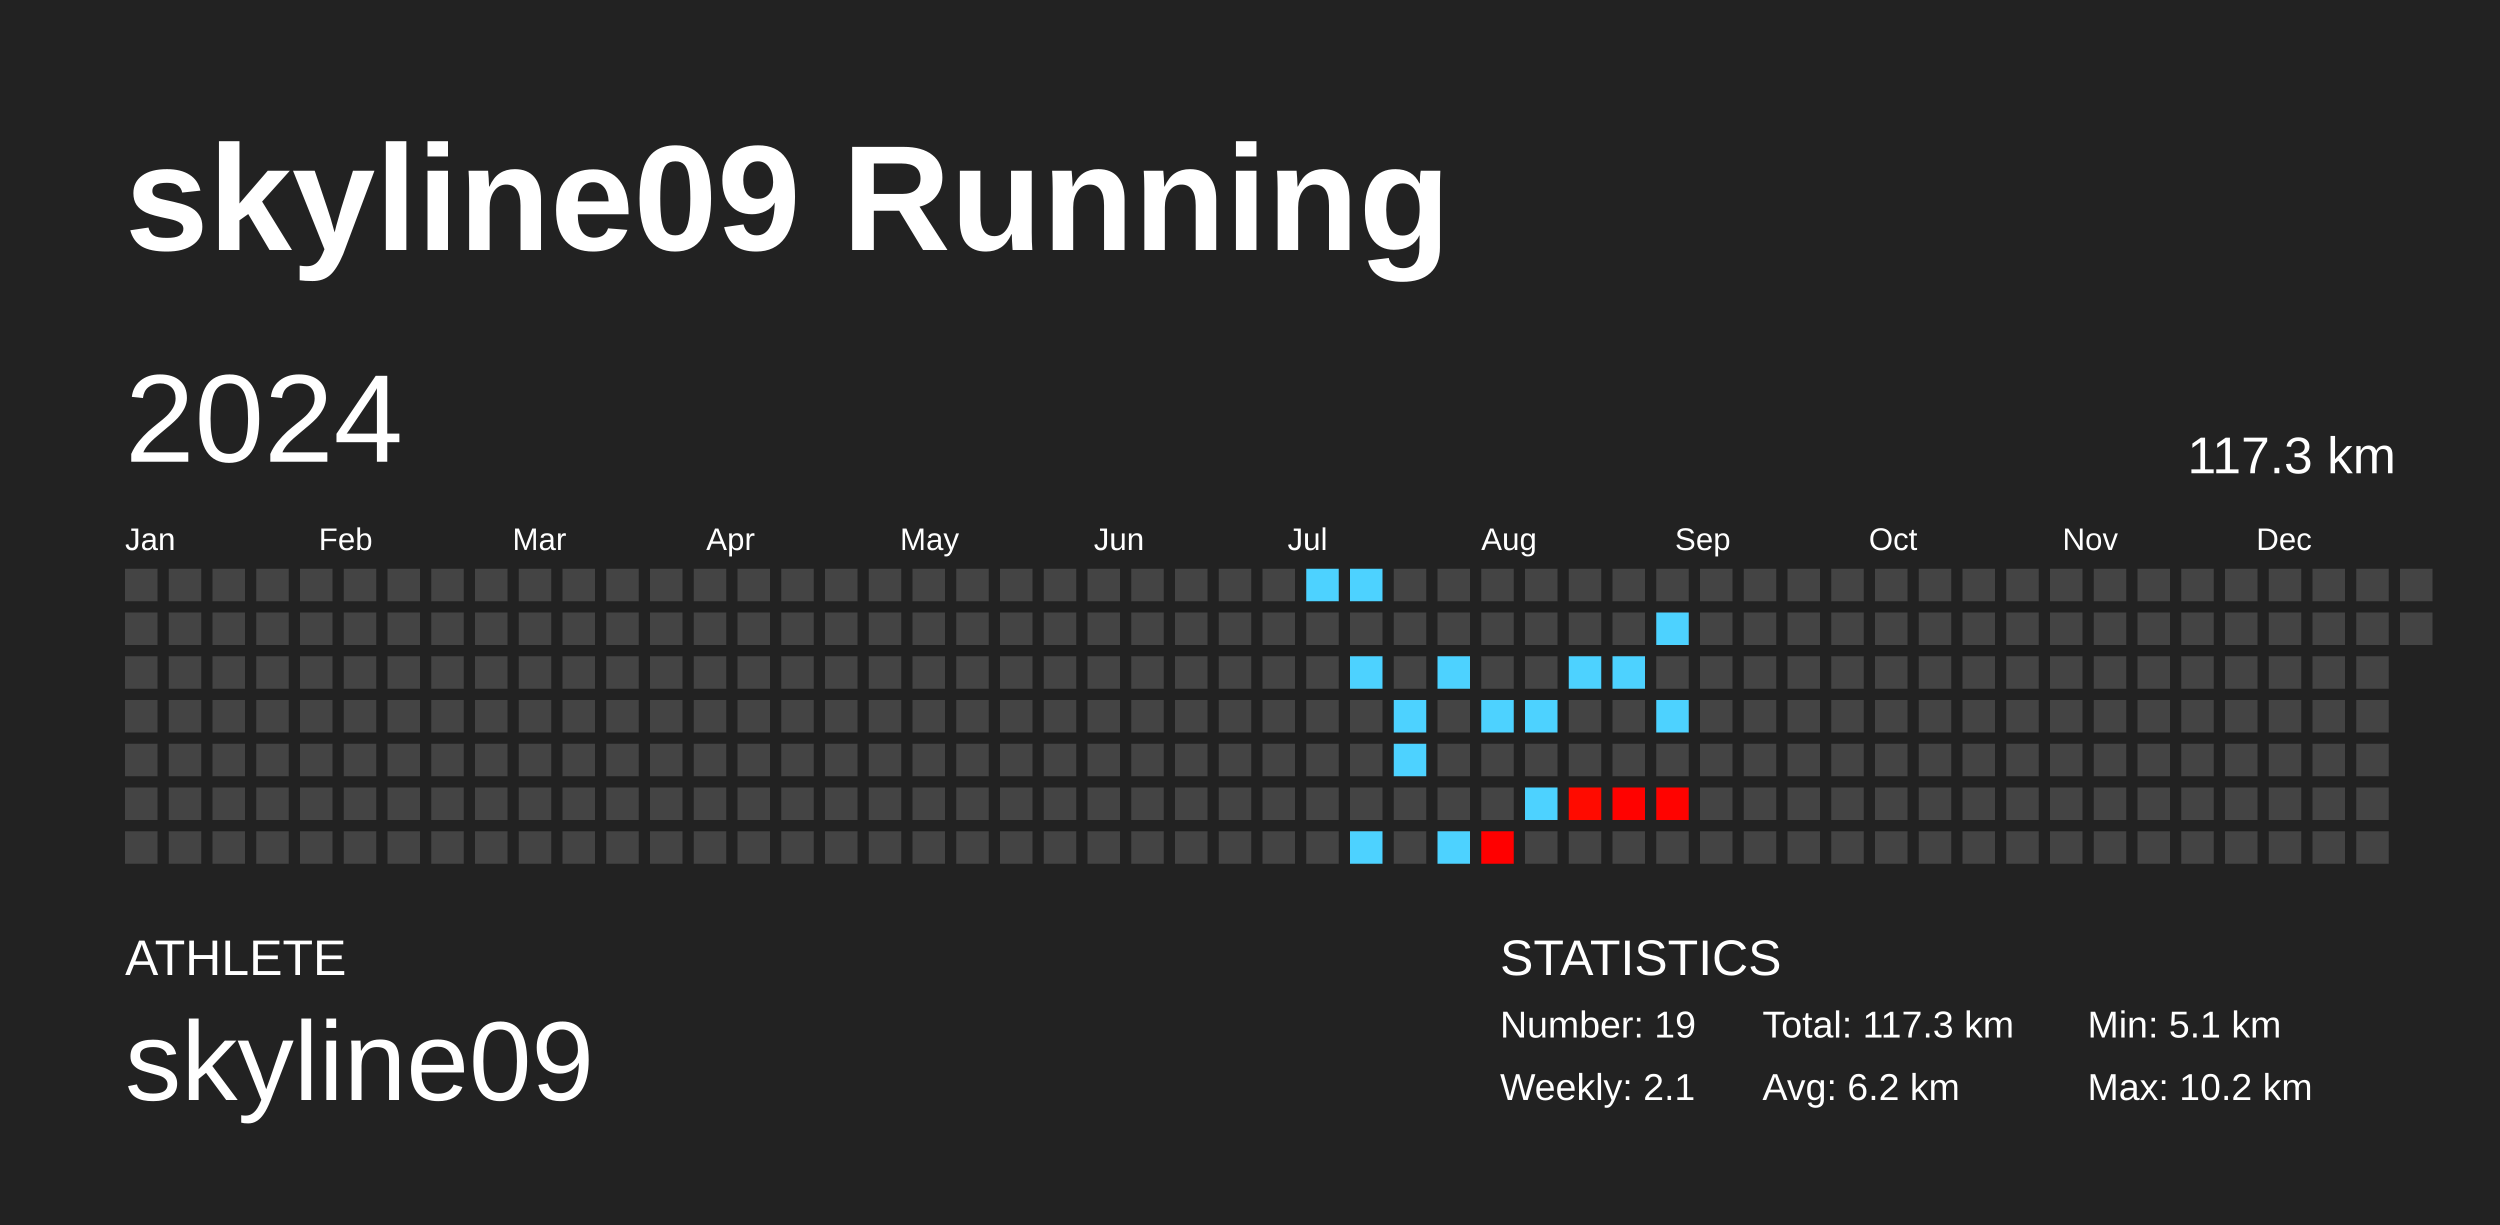
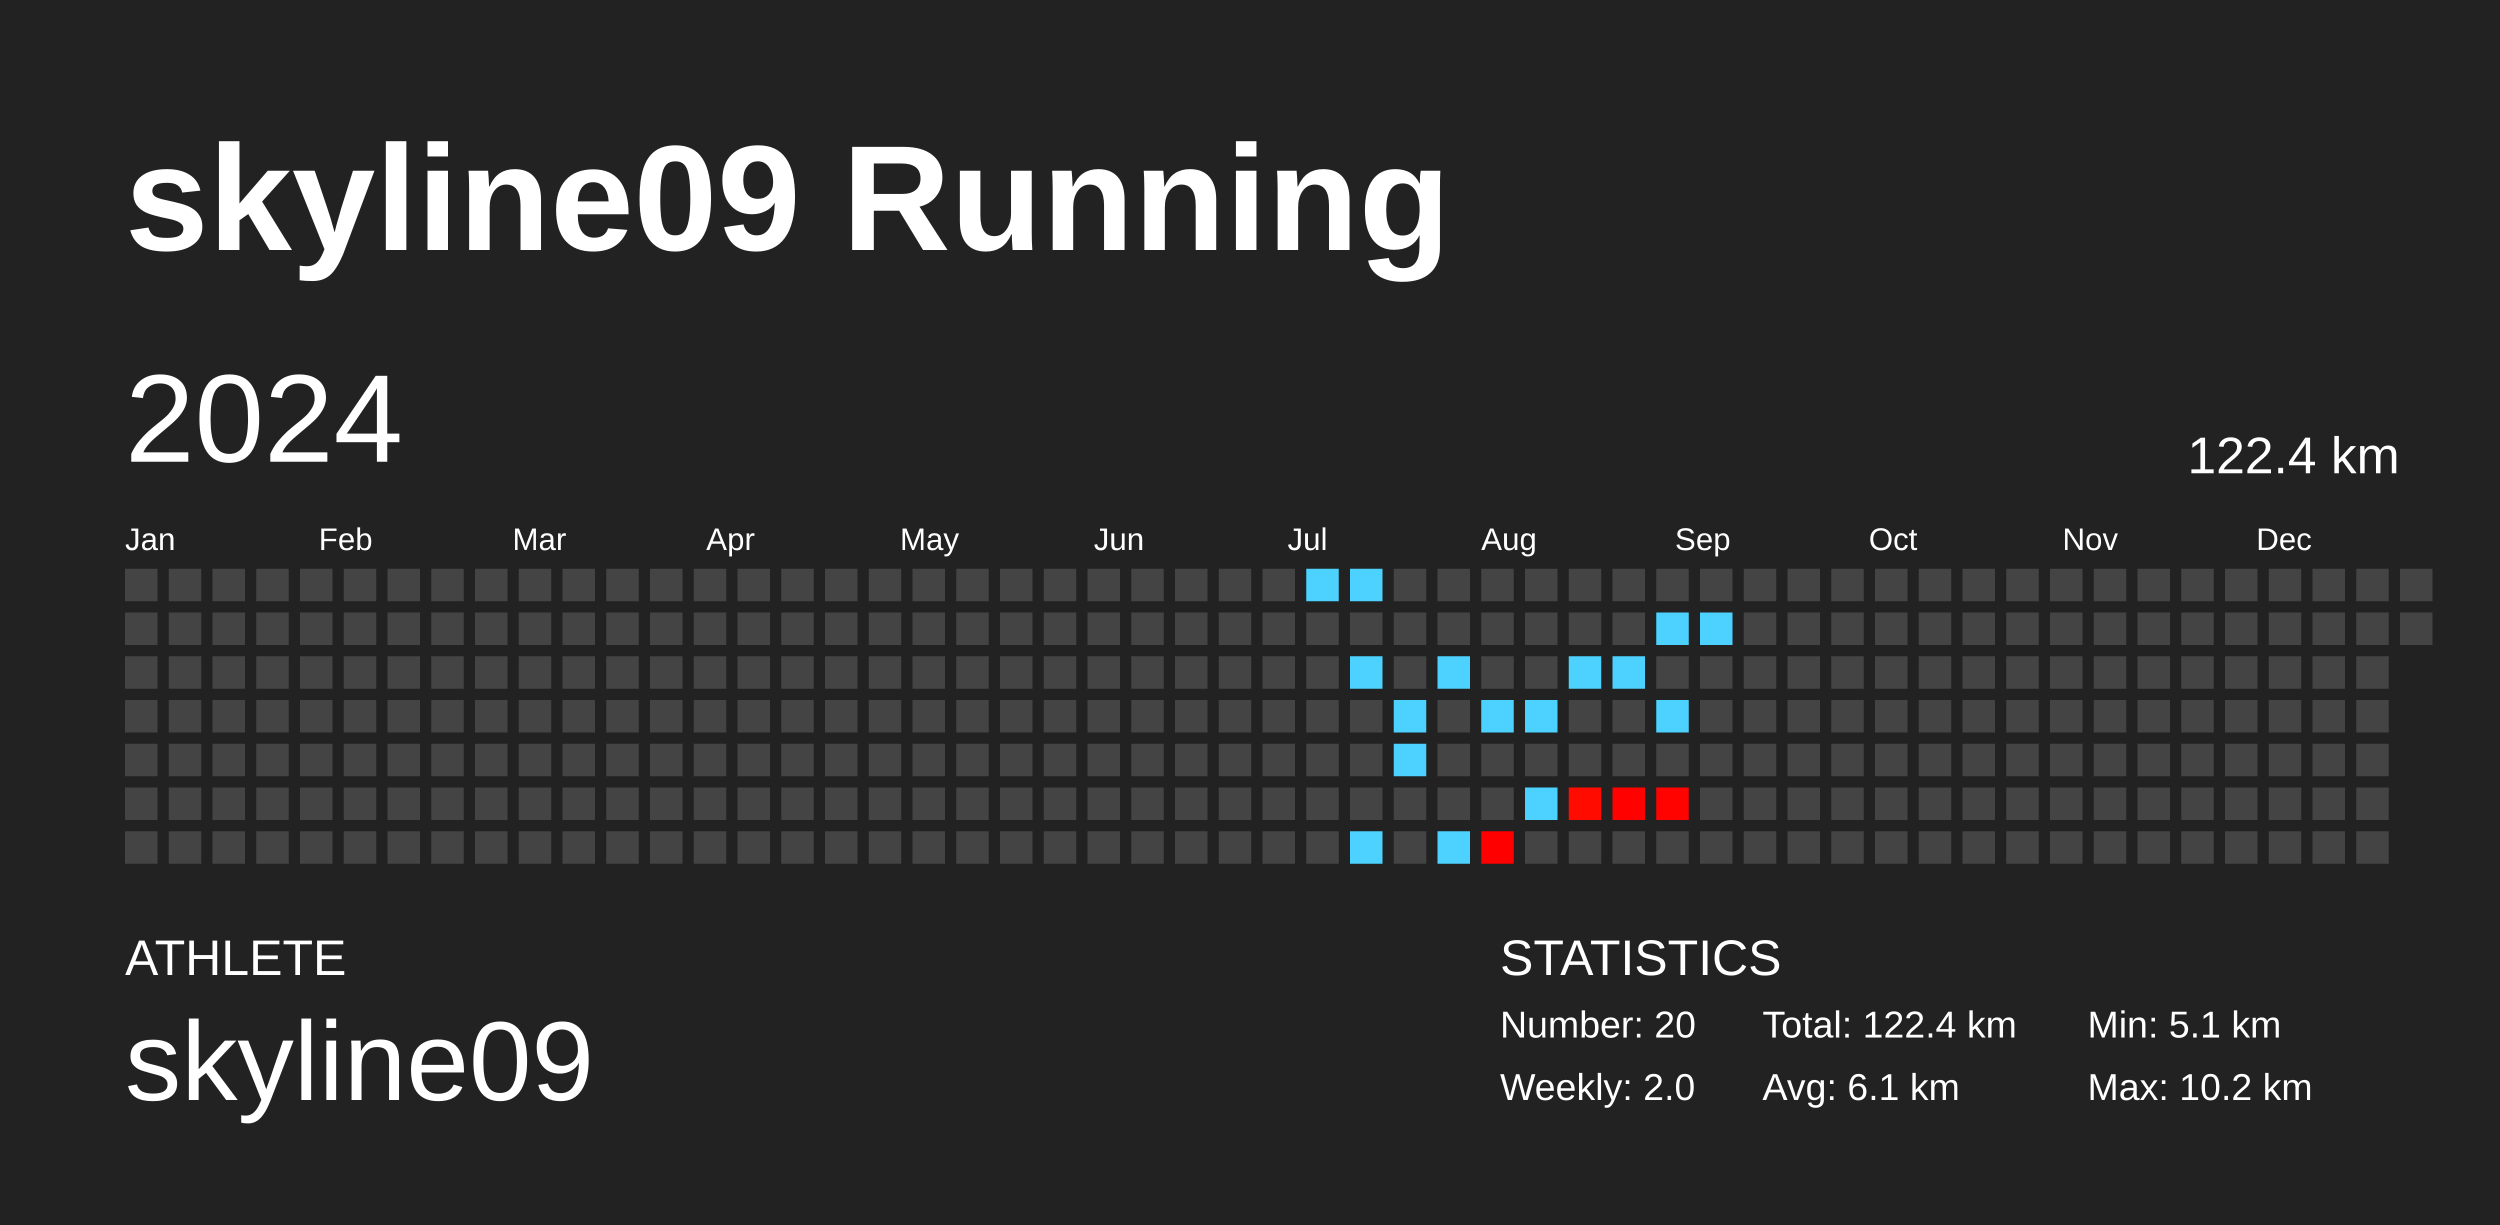
<svg xmlns="http://www.w3.org/2000/svg" baseProfile="full" height="98mm" version="1.1" viewBox="0,0,200,98" width="200mm">
  <defs />
  <rect fill="#222222" height="98" width="200" x="0" y="0" />
  <text fill="#FFFFFF" style="font-size:12px; font-family:Arial; font-weight:bold;" x="10" y="20">skyline09 Running</text>
  <text fill="#FFFFFF" style="font-size:4px; font-family:Arial" x="10" y="78">ATHLETE</text>
  <text fill="#FFFFFF" style="font-size:9px; font-family:Arial" x="10" y="88">skyline09</text>
  <text fill="#FFFFFF" style="font-size:4px; font-family:Arial" x="120" y="78">STATISTICS</text>
-   <text fill="#FFFFFF" style="font-size:3px; font-family:Arial" x="120" y="83">Number: 19</text>
-   <text fill="#FFFFFF" style="font-size:3px; font-family:Arial" x="120" y="88">Weekly: 2.1</text>
-   <text fill="#FFFFFF" style="font-size:3px; font-family:Arial" x="141" y="83">Total: 117.3 km</text>
-   <text fill="#FFFFFF" style="font-size:3px; font-family:Arial" x="141" y="88">Avg: 6.2 km</text>
+   <text fill="#FFFFFF" style="font-size:3px; font-family:Arial" x="120" y="83">Number: 20</text>
+   <text fill="#FFFFFF" style="font-size:3px; font-family:Arial" x="120" y="88">Weekly: 2.0</text>
+   <text fill="#FFFFFF" style="font-size:3px; font-family:Arial" x="141" y="83">Total: 122.4 km</text>
+   <text fill="#FFFFFF" style="font-size:3px; font-family:Arial" x="141" y="88">Avg: 6.1 km</text>
  <text fill="#FFFFFF" style="font-size:3px; font-family:Arial" x="167" y="83">Min: 5.1 km</text>
  <text fill="#FFFFFF" style="font-size:3px; font-family:Arial" x="167" y="88">Max: 10.2 km</text>
  <text dominant-baseline="hanging" fill="#FFFFFF" style="font-size:10.0px; font-family:Arial;" x="10" y="30">2024</text>
-   <text dominant-baseline="hanging" fill="#FFFFFF" style="font-size:4.125px; font-family:Arial;" x="175" y="35">117.3 km</text>
+   <text dominant-baseline="hanging" fill="#FFFFFF" style="font-size:4.125px; font-family:Arial;" x="175" y="35">122.4 km</text>
  <text fill="#FFFFFF" style="font-size:2.5px; font-family:Arial" x="10.0" y="44">Jan</text>
  <text fill="#FFFFFF" style="font-size:2.5px; font-family:Arial" x="25.5" y="44">Feb</text>
  <text fill="#FFFFFF" style="font-size:2.5px; font-family:Arial" x="41.0" y="44">Mar</text>
  <text fill="#FFFFFF" style="font-size:2.5px; font-family:Arial" x="56.5" y="44">Apr</text>
  <text fill="#FFFFFF" style="font-size:2.5px; font-family:Arial" x="72.0" y="44">May</text>
  <text fill="#FFFFFF" style="font-size:2.5px; font-family:Arial" x="87.5" y="44">Jun</text>
  <text fill="#FFFFFF" style="font-size:2.5px; font-family:Arial" x="103.0" y="44">Jul</text>
  <text fill="#FFFFFF" style="font-size:2.5px; font-family:Arial" x="118.5" y="44">Aug</text>
  <text fill="#FFFFFF" style="font-size:2.5px; font-family:Arial" x="134.0" y="44">Sep</text>
  <text fill="#FFFFFF" style="font-size:2.5px; font-family:Arial" x="149.5" y="44">Oct</text>
  <text fill="#FFFFFF" style="font-size:2.5px; font-family:Arial" x="165.0" y="44">Nov</text>
  <text fill="#FFFFFF" style="font-size:2.5px; font-family:Arial" x="180.5" y="44">Dec</text>
  <rect fill="#444444" height="2.6" width="2.6" x="10.0" y="45.5" />
  <rect fill="#444444" height="2.6" width="2.6" x="10.0" y="49.0" />
  <rect fill="#444444" height="2.6" width="2.6" x="10.0" y="52.5" />
  <rect fill="#444444" height="2.6" width="2.6" x="10.0" y="56.0" />
  <rect fill="#444444" height="2.6" width="2.6" x="10.0" y="59.5" />
  <rect fill="#444444" height="2.6" width="2.6" x="10.0" y="63.0" />
  <rect fill="#444444" height="2.6" width="2.6" x="10.0" y="66.5" />
  <rect fill="#444444" height="2.6" width="2.6" x="13.5" y="45.5" />
  <rect fill="#444444" height="2.6" width="2.6" x="13.5" y="49.0" />
  <rect fill="#444444" height="2.6" width="2.6" x="13.5" y="52.5" />
  <rect fill="#444444" height="2.6" width="2.6" x="13.5" y="56.0" />
  <rect fill="#444444" height="2.6" width="2.6" x="13.5" y="59.5" />
  <rect fill="#444444" height="2.6" width="2.6" x="13.5" y="63.0" />
  <rect fill="#444444" height="2.6" width="2.6" x="13.5" y="66.5" />
  <rect fill="#444444" height="2.6" width="2.6" x="17.0" y="45.5" />
  <rect fill="#444444" height="2.6" width="2.6" x="17.0" y="49.0" />
  <rect fill="#444444" height="2.6" width="2.6" x="17.0" y="52.5" />
  <rect fill="#444444" height="2.6" width="2.6" x="17.0" y="56.0" />
  <rect fill="#444444" height="2.6" width="2.6" x="17.0" y="59.5" />
  <rect fill="#444444" height="2.6" width="2.6" x="17.0" y="63.0" />
  <rect fill="#444444" height="2.6" width="2.6" x="17.0" y="66.5" />
  <rect fill="#444444" height="2.6" width="2.6" x="20.5" y="45.5" />
  <rect fill="#444444" height="2.6" width="2.6" x="20.5" y="49.0" />
  <rect fill="#444444" height="2.6" width="2.6" x="20.5" y="52.5" />
  <rect fill="#444444" height="2.6" width="2.6" x="20.5" y="56.0" />
  <rect fill="#444444" height="2.6" width="2.6" x="20.5" y="59.5" />
  <rect fill="#444444" height="2.6" width="2.6" x="20.5" y="63.0" />
  <rect fill="#444444" height="2.6" width="2.6" x="20.5" y="66.5" />
  <rect fill="#444444" height="2.6" width="2.6" x="24.0" y="45.5" />
  <rect fill="#444444" height="2.6" width="2.6" x="24.0" y="49.0" />
  <rect fill="#444444" height="2.6" width="2.6" x="24.0" y="52.5" />
  <rect fill="#444444" height="2.6" width="2.6" x="24.0" y="56.0" />
  <rect fill="#444444" height="2.6" width="2.6" x="24.0" y="59.5" />
  <rect fill="#444444" height="2.6" width="2.6" x="24.0" y="63.0" />
  <rect fill="#444444" height="2.6" width="2.6" x="24.0" y="66.5" />
  <rect fill="#444444" height="2.6" width="2.6" x="27.5" y="45.5" />
  <rect fill="#444444" height="2.6" width="2.6" x="27.5" y="49.0" />
  <rect fill="#444444" height="2.6" width="2.6" x="27.5" y="52.5" />
  <rect fill="#444444" height="2.6" width="2.6" x="27.5" y="56.0" />
  <rect fill="#444444" height="2.6" width="2.6" x="27.5" y="59.5" />
  <rect fill="#444444" height="2.6" width="2.6" x="27.5" y="63.0" />
  <rect fill="#444444" height="2.6" width="2.6" x="27.5" y="66.5" />
  <rect fill="#444444" height="2.6" width="2.6" x="31.0" y="45.5" />
  <rect fill="#444444" height="2.6" width="2.6" x="31.0" y="49.0" />
  <rect fill="#444444" height="2.6" width="2.6" x="31.0" y="52.5" />
  <rect fill="#444444" height="2.6" width="2.6" x="31.0" y="56.0" />
  <rect fill="#444444" height="2.6" width="2.6" x="31.0" y="59.5" />
  <rect fill="#444444" height="2.6" width="2.6" x="31.0" y="63.0" />
  <rect fill="#444444" height="2.6" width="2.6" x="31.0" y="66.5" />
  <rect fill="#444444" height="2.6" width="2.6" x="34.5" y="45.5" />
  <rect fill="#444444" height="2.6" width="2.6" x="34.5" y="49.0" />
  <rect fill="#444444" height="2.6" width="2.6" x="34.5" y="52.5" />
  <rect fill="#444444" height="2.6" width="2.6" x="34.5" y="56.0" />
  <rect fill="#444444" height="2.6" width="2.6" x="34.5" y="59.5" />
  <rect fill="#444444" height="2.6" width="2.6" x="34.5" y="63.0" />
  <rect fill="#444444" height="2.6" width="2.6" x="34.5" y="66.5" />
  <rect fill="#444444" height="2.6" width="2.6" x="38.0" y="45.5" />
  <rect fill="#444444" height="2.6" width="2.6" x="38.0" y="49.0" />
  <rect fill="#444444" height="2.6" width="2.6" x="38.0" y="52.5" />
  <rect fill="#444444" height="2.6" width="2.6" x="38.0" y="56.0" />
  <rect fill="#444444" height="2.6" width="2.6" x="38.0" y="59.5" />
  <rect fill="#444444" height="2.6" width="2.6" x="38.0" y="63.0" />
  <rect fill="#444444" height="2.6" width="2.6" x="38.0" y="66.5" />
  <rect fill="#444444" height="2.6" width="2.6" x="41.5" y="45.5" />
  <rect fill="#444444" height="2.6" width="2.6" x="41.5" y="49.0" />
  <rect fill="#444444" height="2.6" width="2.6" x="41.5" y="52.5" />
  <rect fill="#444444" height="2.6" width="2.6" x="41.5" y="56.0" />
  <rect fill="#444444" height="2.6" width="2.6" x="41.5" y="59.5" />
  <rect fill="#444444" height="2.6" width="2.6" x="41.5" y="63.0" />
  <rect fill="#444444" height="2.6" width="2.6" x="41.5" y="66.5" />
  <rect fill="#444444" height="2.6" width="2.6" x="45.0" y="45.5" />
  <rect fill="#444444" height="2.6" width="2.6" x="45.0" y="49.0" />
  <rect fill="#444444" height="2.6" width="2.6" x="45.0" y="52.5" />
  <rect fill="#444444" height="2.6" width="2.6" x="45.0" y="56.0" />
  <rect fill="#444444" height="2.6" width="2.6" x="45.0" y="59.5" />
  <rect fill="#444444" height="2.6" width="2.6" x="45.0" y="63.0" />
  <rect fill="#444444" height="2.6" width="2.6" x="45.0" y="66.5" />
  <rect fill="#444444" height="2.6" width="2.6" x="48.5" y="45.5" />
  <rect fill="#444444" height="2.6" width="2.6" x="48.5" y="49.0" />
  <rect fill="#444444" height="2.6" width="2.6" x="48.5" y="52.5" />
  <rect fill="#444444" height="2.6" width="2.6" x="48.5" y="56.0" />
  <rect fill="#444444" height="2.6" width="2.6" x="48.5" y="59.5" />
  <rect fill="#444444" height="2.6" width="2.6" x="48.5" y="63.0" />
  <rect fill="#444444" height="2.6" width="2.6" x="48.5" y="66.5" />
  <rect fill="#444444" height="2.6" width="2.6" x="52.0" y="45.5" />
  <rect fill="#444444" height="2.6" width="2.6" x="52.0" y="49.0" />
  <rect fill="#444444" height="2.6" width="2.6" x="52.0" y="52.5" />
  <rect fill="#444444" height="2.6" width="2.6" x="52.0" y="56.0" />
  <rect fill="#444444" height="2.6" width="2.6" x="52.0" y="59.5" />
  <rect fill="#444444" height="2.6" width="2.6" x="52.0" y="63.0" />
  <rect fill="#444444" height="2.6" width="2.6" x="52.0" y="66.5" />
  <rect fill="#444444" height="2.6" width="2.6" x="55.5" y="45.5" />
  <rect fill="#444444" height="2.6" width="2.6" x="55.5" y="49.0" />
  <rect fill="#444444" height="2.6" width="2.6" x="55.5" y="52.5" />
  <rect fill="#444444" height="2.6" width="2.6" x="55.5" y="56.0" />
  <rect fill="#444444" height="2.6" width="2.6" x="55.5" y="59.5" />
  <rect fill="#444444" height="2.6" width="2.6" x="55.5" y="63.0" />
  <rect fill="#444444" height="2.6" width="2.6" x="55.5" y="66.5" />
  <rect fill="#444444" height="2.6" width="2.6" x="59.0" y="45.5" />
  <rect fill="#444444" height="2.6" width="2.6" x="59.0" y="49.0" />
  <rect fill="#444444" height="2.6" width="2.6" x="59.0" y="52.5" />
  <rect fill="#444444" height="2.6" width="2.6" x="59.0" y="56.0" />
  <rect fill="#444444" height="2.6" width="2.6" x="59.0" y="59.5" />
  <rect fill="#444444" height="2.6" width="2.6" x="59.0" y="63.0" />
  <rect fill="#444444" height="2.6" width="2.6" x="59.0" y="66.5" />
  <rect fill="#444444" height="2.6" width="2.6" x="62.5" y="45.5" />
  <rect fill="#444444" height="2.6" width="2.6" x="62.5" y="49.0" />
  <rect fill="#444444" height="2.6" width="2.6" x="62.5" y="52.5" />
  <rect fill="#444444" height="2.6" width="2.6" x="62.5" y="56.0" />
  <rect fill="#444444" height="2.6" width="2.6" x="62.5" y="59.5" />
  <rect fill="#444444" height="2.6" width="2.6" x="62.5" y="63.0" />
  <rect fill="#444444" height="2.6" width="2.6" x="62.5" y="66.5" />
  <rect fill="#444444" height="2.6" width="2.6" x="66.0" y="45.5" />
  <rect fill="#444444" height="2.6" width="2.6" x="66.0" y="49.0" />
  <rect fill="#444444" height="2.6" width="2.6" x="66.0" y="52.5" />
  <rect fill="#444444" height="2.6" width="2.6" x="66.0" y="56.0" />
  <rect fill="#444444" height="2.6" width="2.6" x="66.0" y="59.5" />
  <rect fill="#444444" height="2.6" width="2.6" x="66.0" y="63.0" />
  <rect fill="#444444" height="2.6" width="2.6" x="66.0" y="66.5" />
  <rect fill="#444444" height="2.6" width="2.6" x="69.5" y="45.5" />
  <rect fill="#444444" height="2.6" width="2.6" x="69.5" y="49.0" />
  <rect fill="#444444" height="2.6" width="2.6" x="69.5" y="52.5" />
  <rect fill="#444444" height="2.6" width="2.6" x="69.5" y="56.0" />
  <rect fill="#444444" height="2.6" width="2.6" x="69.5" y="59.5" />
  <rect fill="#444444" height="2.6" width="2.6" x="69.5" y="63.0" />
  <rect fill="#444444" height="2.6" width="2.6" x="69.5" y="66.5" />
  <rect fill="#444444" height="2.6" width="2.6" x="73.0" y="45.5" />
  <rect fill="#444444" height="2.6" width="2.6" x="73.0" y="49.0" />
  <rect fill="#444444" height="2.6" width="2.6" x="73.0" y="52.5" />
  <rect fill="#444444" height="2.6" width="2.6" x="73.0" y="56.0" />
  <rect fill="#444444" height="2.6" width="2.6" x="73.0" y="59.5" />
  <rect fill="#444444" height="2.6" width="2.6" x="73.0" y="63.0" />
  <rect fill="#444444" height="2.6" width="2.6" x="73.0" y="66.5" />
  <rect fill="#444444" height="2.6" width="2.6" x="76.5" y="45.5" />
  <rect fill="#444444" height="2.6" width="2.6" x="76.5" y="49.0" />
  <rect fill="#444444" height="2.6" width="2.6" x="76.5" y="52.5" />
  <rect fill="#444444" height="2.6" width="2.6" x="76.5" y="56.0" />
  <rect fill="#444444" height="2.6" width="2.6" x="76.5" y="59.5" />
  <rect fill="#444444" height="2.6" width="2.6" x="76.5" y="63.0" />
  <rect fill="#444444" height="2.6" width="2.6" x="76.5" y="66.5" />
  <rect fill="#444444" height="2.6" width="2.6" x="80.0" y="45.5" />
  <rect fill="#444444" height="2.6" width="2.6" x="80.0" y="49.0" />
  <rect fill="#444444" height="2.6" width="2.6" x="80.0" y="52.5" />
  <rect fill="#444444" height="2.6" width="2.6" x="80.0" y="56.0" />
  <rect fill="#444444" height="2.6" width="2.6" x="80.0" y="59.5" />
  <rect fill="#444444" height="2.6" width="2.6" x="80.0" y="63.0" />
  <rect fill="#444444" height="2.6" width="2.6" x="80.0" y="66.5" />
  <rect fill="#444444" height="2.6" width="2.6" x="83.5" y="45.5" />
  <rect fill="#444444" height="2.6" width="2.6" x="83.5" y="49.0" />
  <rect fill="#444444" height="2.6" width="2.6" x="83.5" y="52.5" />
  <rect fill="#444444" height="2.6" width="2.6" x="83.5" y="56.0" />
  <rect fill="#444444" height="2.6" width="2.6" x="83.5" y="59.5" />
  <rect fill="#444444" height="2.6" width="2.6" x="83.5" y="63.0" />
  <rect fill="#444444" height="2.6" width="2.6" x="83.5" y="66.5" />
  <rect fill="#444444" height="2.6" width="2.6" x="87.0" y="45.5" />
  <rect fill="#444444" height="2.6" width="2.6" x="87.0" y="49.0" />
  <rect fill="#444444" height="2.6" width="2.6" x="87.0" y="52.5" />
  <rect fill="#444444" height="2.6" width="2.6" x="87.0" y="56.0" />
  <rect fill="#444444" height="2.6" width="2.6" x="87.0" y="59.5" />
  <rect fill="#444444" height="2.6" width="2.6" x="87.0" y="63.0" />
  <rect fill="#444444" height="2.6" width="2.6" x="87.0" y="66.5" />
  <rect fill="#444444" height="2.6" width="2.6" x="90.5" y="45.5" />
  <rect fill="#444444" height="2.6" width="2.6" x="90.5" y="49.0" />
  <rect fill="#444444" height="2.6" width="2.6" x="90.5" y="52.5" />
  <rect fill="#444444" height="2.6" width="2.6" x="90.5" y="56.0" />
  <rect fill="#444444" height="2.6" width="2.6" x="90.5" y="59.5" />
  <rect fill="#444444" height="2.6" width="2.6" x="90.5" y="63.0" />
  <rect fill="#444444" height="2.6" width="2.6" x="90.5" y="66.5" />
  <rect fill="#444444" height="2.6" width="2.6" x="94.0" y="45.5" />
  <rect fill="#444444" height="2.6" width="2.6" x="94.0" y="49.0" />
  <rect fill="#444444" height="2.6" width="2.6" x="94.0" y="52.5" />
  <rect fill="#444444" height="2.6" width="2.6" x="94.0" y="56.0" />
  <rect fill="#444444" height="2.6" width="2.6" x="94.0" y="59.5" />
  <rect fill="#444444" height="2.6" width="2.6" x="94.0" y="63.0" />
  <rect fill="#444444" height="2.6" width="2.6" x="94.0" y="66.5" />
  <rect fill="#444444" height="2.6" width="2.6" x="97.5" y="45.5" />
  <rect fill="#444444" height="2.6" width="2.6" x="97.5" y="49.0" />
  <rect fill="#444444" height="2.6" width="2.6" x="97.5" y="52.5" />
  <rect fill="#444444" height="2.6" width="2.6" x="97.5" y="56.0" />
  <rect fill="#444444" height="2.6" width="2.6" x="97.5" y="59.5" />
  <rect fill="#444444" height="2.6" width="2.6" x="97.5" y="63.0" />
  <rect fill="#444444" height="2.6" width="2.6" x="97.5" y="66.5" />
  <rect fill="#444444" height="2.6" width="2.6" x="101.0" y="45.5" />
  <rect fill="#444444" height="2.6" width="2.6" x="101.0" y="49.0" />
  <rect fill="#444444" height="2.6" width="2.6" x="101.0" y="52.5" />
  <rect fill="#444444" height="2.6" width="2.6" x="101.0" y="56.0" />
  <rect fill="#444444" height="2.6" width="2.6" x="101.0" y="59.5" />
  <rect fill="#444444" height="2.6" width="2.6" x="101.0" y="63.0" />
  <rect fill="#444444" height="2.6" width="2.6" x="101.0" y="66.5" />
  <rect fill="#4dd2ff" height="2.6" width="2.6" x="104.5" y="45.5" />
  <rect fill="#444444" height="2.6" width="2.6" x="104.5" y="49.0" />
  <rect fill="#444444" height="2.6" width="2.6" x="104.5" y="52.5" />
  <rect fill="#444444" height="2.6" width="2.6" x="104.5" y="56.0" />
  <rect fill="#444444" height="2.6" width="2.6" x="104.5" y="59.5" />
  <rect fill="#444444" height="2.6" width="2.6" x="104.5" y="63.0" />
  <rect fill="#444444" height="2.6" width="2.6" x="104.5" y="66.5" />
  <rect fill="#4dd2ff" height="2.6" width="2.6" x="108.0" y="45.5" />
  <rect fill="#444444" height="2.6" width="2.6" x="108.0" y="49.0" />
  <rect fill="#4dd2ff" height="2.6" width="2.6" x="108.0" y="52.5" />
  <rect fill="#444444" height="2.6" width="2.6" x="108.0" y="56.0" />
  <rect fill="#444444" height="2.6" width="2.6" x="108.0" y="59.5" />
  <rect fill="#444444" height="2.6" width="2.6" x="108.0" y="63.0" />
  <rect fill="#4dd2ff" height="2.6" width="2.6" x="108.0" y="66.5" />
  <rect fill="#444444" height="2.6" width="2.6" x="111.5" y="45.5" />
  <rect fill="#444444" height="2.6" width="2.6" x="111.5" y="49.0" />
  <rect fill="#444444" height="2.6" width="2.6" x="111.5" y="52.5" />
  <rect fill="#4dd2ff" height="2.6" width="2.6" x="111.5" y="56.0" />
  <rect fill="#4dd2ff" height="2.6" width="2.6" x="111.5" y="59.5" />
  <rect fill="#444444" height="2.6" width="2.6" x="111.5" y="63.0" />
  <rect fill="#444444" height="2.6" width="2.6" x="111.5" y="66.5" />
  <rect fill="#444444" height="2.6" width="2.6" x="115.0" y="45.5" />
  <rect fill="#444444" height="2.6" width="2.6" x="115.0" y="49.0" />
  <rect fill="#4dd2ff" height="2.6" width="2.6" x="115.0" y="52.5" />
  <rect fill="#444444" height="2.6" width="2.6" x="115.0" y="56.0" />
  <rect fill="#444444" height="2.6" width="2.6" x="115.0" y="59.5" />
  <rect fill="#444444" height="2.6" width="2.6" x="115.0" y="63.0" />
  <rect fill="#4dd2ff" height="2.6" width="2.6" x="115.0" y="66.5" />
  <rect fill="#444444" height="2.6" width="2.6" x="118.5" y="45.5" />
  <rect fill="#444444" height="2.6" width="2.6" x="118.5" y="49.0" />
  <rect fill="#444444" height="2.6" width="2.6" x="118.5" y="52.5" />
  <rect fill="#4dd2ff" height="2.6" width="2.6" x="118.5" y="56.0" />
  <rect fill="#444444" height="2.6" width="2.6" x="118.5" y="59.5" />
  <rect fill="#444444" height="2.6" width="2.6" x="118.5" y="63.0" />
  <rect fill="#ff0000" height="2.6" width="2.6" x="118.5" y="66.5" />
  <rect fill="#444444" height="2.6" width="2.6" x="122.0" y="45.5" />
  <rect fill="#444444" height="2.6" width="2.6" x="122.0" y="49.0" />
  <rect fill="#444444" height="2.6" width="2.6" x="122.0" y="52.5" />
  <rect fill="#4dd2ff" height="2.6" width="2.6" x="122.0" y="56.0" />
  <rect fill="#444444" height="2.6" width="2.6" x="122.0" y="59.5" />
  <rect fill="#4dd2ff" height="2.6" width="2.6" x="122.0" y="63.0" />
  <rect fill="#444444" height="2.6" width="2.6" x="122.0" y="66.5" />
  <rect fill="#444444" height="2.6" width="2.6" x="125.5" y="45.5" />
  <rect fill="#444444" height="2.6" width="2.6" x="125.5" y="49.0" />
  <rect fill="#4dd2ff" height="2.6" width="2.6" x="125.5" y="52.5" />
  <rect fill="#444444" height="2.6" width="2.6" x="125.5" y="56.0" />
  <rect fill="#444444" height="2.6" width="2.6" x="125.5" y="59.5" />
  <rect fill="#ff0b00" height="2.6" width="2.6" x="125.5" y="63.0" />
  <rect fill="#444444" height="2.6" width="2.6" x="125.5" y="66.5" />
  <rect fill="#444444" height="2.6" width="2.6" x="129.0" y="45.5" />
  <rect fill="#444444" height="2.6" width="2.6" x="129.0" y="49.0" />
  <rect fill="#4dd2ff" height="2.6" width="2.6" x="129.0" y="52.5" />
  <rect fill="#444444" height="2.6" width="2.6" x="129.0" y="56.0" />
  <rect fill="#444444" height="2.6" width="2.6" x="129.0" y="59.5" />
  <rect fill="#ff0200" height="2.6" width="2.6" x="129.0" y="63.0" />
  <rect fill="#444444" height="2.6" width="2.6" x="129.0" y="66.5" />
  <rect fill="#444444" height="2.6" width="2.6" x="132.5" y="45.5" />
  <rect fill="#4dd2ff" height="2.6" width="2.6" x="132.5" y="49.0" />
  <rect fill="#444444" height="2.6" width="2.6" x="132.5" y="52.5" />
  <rect fill="#4dd2ff" height="2.6" width="2.6" x="132.5" y="56.0" />
  <rect fill="#444444" height="2.6" width="2.6" x="132.5" y="59.5" />
  <rect fill="#ff0300" height="2.6" width="2.6" x="132.5" y="63.0" />
  <rect fill="#444444" height="2.6" width="2.6" x="132.5" y="66.5" />
  <rect fill="#444444" height="2.6" width="2.6" x="136.0" y="45.5" />
-   <rect fill="#444444" height="2.6" width="2.6" x="136.0" y="49.0" />
+   <rect fill="#4dd2ff" height="2.6" width="2.6" x="136.0" y="49.0" />
  <rect fill="#444444" height="2.6" width="2.6" x="136.0" y="52.5" />
  <rect fill="#444444" height="2.6" width="2.6" x="136.0" y="56.0" />
  <rect fill="#444444" height="2.6" width="2.6" x="136.0" y="59.5" />
  <rect fill="#444444" height="2.6" width="2.6" x="136.0" y="63.0" />
  <rect fill="#444444" height="2.6" width="2.6" x="136.0" y="66.5" />
  <rect fill="#444444" height="2.6" width="2.6" x="139.5" y="45.5" />
  <rect fill="#444444" height="2.6" width="2.6" x="139.5" y="49.0" />
  <rect fill="#444444" height="2.6" width="2.6" x="139.5" y="52.5" />
  <rect fill="#444444" height="2.6" width="2.6" x="139.5" y="56.0" />
  <rect fill="#444444" height="2.6" width="2.6" x="139.5" y="59.5" />
  <rect fill="#444444" height="2.6" width="2.6" x="139.5" y="63.0" />
  <rect fill="#444444" height="2.6" width="2.6" x="139.5" y="66.5" />
  <rect fill="#444444" height="2.6" width="2.6" x="143.0" y="45.5" />
  <rect fill="#444444" height="2.6" width="2.6" x="143.0" y="49.0" />
  <rect fill="#444444" height="2.6" width="2.6" x="143.0" y="52.5" />
  <rect fill="#444444" height="2.6" width="2.6" x="143.0" y="56.0" />
  <rect fill="#444444" height="2.6" width="2.6" x="143.0" y="59.5" />
  <rect fill="#444444" height="2.6" width="2.6" x="143.0" y="63.0" />
  <rect fill="#444444" height="2.6" width="2.6" x="143.0" y="66.5" />
  <rect fill="#444444" height="2.6" width="2.6" x="146.5" y="45.5" />
  <rect fill="#444444" height="2.6" width="2.6" x="146.5" y="49.0" />
  <rect fill="#444444" height="2.6" width="2.6" x="146.5" y="52.5" />
  <rect fill="#444444" height="2.6" width="2.6" x="146.5" y="56.0" />
  <rect fill="#444444" height="2.6" width="2.6" x="146.5" y="59.5" />
  <rect fill="#444444" height="2.6" width="2.6" x="146.5" y="63.0" />
  <rect fill="#444444" height="2.6" width="2.6" x="146.5" y="66.5" />
  <rect fill="#444444" height="2.6" width="2.6" x="150.0" y="45.5" />
  <rect fill="#444444" height="2.6" width="2.6" x="150.0" y="49.0" />
  <rect fill="#444444" height="2.6" width="2.6" x="150.0" y="52.5" />
  <rect fill="#444444" height="2.6" width="2.6" x="150.0" y="56.0" />
  <rect fill="#444444" height="2.6" width="2.6" x="150.0" y="59.5" />
  <rect fill="#444444" height="2.6" width="2.6" x="150.0" y="63.0" />
  <rect fill="#444444" height="2.6" width="2.6" x="150.0" y="66.5" />
  <rect fill="#444444" height="2.6" width="2.6" x="153.5" y="45.5" />
  <rect fill="#444444" height="2.6" width="2.6" x="153.5" y="49.0" />
  <rect fill="#444444" height="2.6" width="2.6" x="153.5" y="52.5" />
  <rect fill="#444444" height="2.6" width="2.6" x="153.5" y="56.0" />
  <rect fill="#444444" height="2.6" width="2.6" x="153.5" y="59.5" />
  <rect fill="#444444" height="2.6" width="2.6" x="153.5" y="63.0" />
  <rect fill="#444444" height="2.6" width="2.6" x="153.5" y="66.5" />
  <rect fill="#444444" height="2.6" width="2.6" x="157.0" y="45.5" />
  <rect fill="#444444" height="2.6" width="2.6" x="157.0" y="49.0" />
  <rect fill="#444444" height="2.6" width="2.6" x="157.0" y="52.5" />
  <rect fill="#444444" height="2.6" width="2.6" x="157.0" y="56.0" />
  <rect fill="#444444" height="2.6" width="2.6" x="157.0" y="59.5" />
  <rect fill="#444444" height="2.6" width="2.6" x="157.0" y="63.0" />
  <rect fill="#444444" height="2.6" width="2.6" x="157.0" y="66.5" />
  <rect fill="#444444" height="2.6" width="2.6" x="160.5" y="45.5" />
  <rect fill="#444444" height="2.6" width="2.6" x="160.5" y="49.0" />
  <rect fill="#444444" height="2.6" width="2.6" x="160.5" y="52.5" />
  <rect fill="#444444" height="2.6" width="2.6" x="160.5" y="56.0" />
  <rect fill="#444444" height="2.6" width="2.6" x="160.5" y="59.5" />
  <rect fill="#444444" height="2.6" width="2.6" x="160.5" y="63.0" />
  <rect fill="#444444" height="2.6" width="2.6" x="160.5" y="66.5" />
  <rect fill="#444444" height="2.6" width="2.6" x="164.0" y="45.5" />
  <rect fill="#444444" height="2.6" width="2.6" x="164.0" y="49.0" />
  <rect fill="#444444" height="2.6" width="2.6" x="164.0" y="52.5" />
  <rect fill="#444444" height="2.6" width="2.6" x="164.0" y="56.0" />
  <rect fill="#444444" height="2.6" width="2.6" x="164.0" y="59.5" />
  <rect fill="#444444" height="2.6" width="2.6" x="164.0" y="63.0" />
  <rect fill="#444444" height="2.6" width="2.6" x="164.0" y="66.5" />
  <rect fill="#444444" height="2.6" width="2.6" x="167.5" y="45.5" />
  <rect fill="#444444" height="2.6" width="2.6" x="167.5" y="49.0" />
  <rect fill="#444444" height="2.6" width="2.6" x="167.5" y="52.5" />
  <rect fill="#444444" height="2.6" width="2.6" x="167.5" y="56.0" />
  <rect fill="#444444" height="2.6" width="2.6" x="167.5" y="59.5" />
  <rect fill="#444444" height="2.6" width="2.6" x="167.5" y="63.0" />
  <rect fill="#444444" height="2.6" width="2.6" x="167.5" y="66.5" />
  <rect fill="#444444" height="2.6" width="2.6" x="171.0" y="45.5" />
  <rect fill="#444444" height="2.6" width="2.6" x="171.0" y="49.0" />
  <rect fill="#444444" height="2.6" width="2.6" x="171.0" y="52.5" />
  <rect fill="#444444" height="2.6" width="2.6" x="171.0" y="56.0" />
  <rect fill="#444444" height="2.6" width="2.6" x="171.0" y="59.5" />
  <rect fill="#444444" height="2.6" width="2.6" x="171.0" y="63.0" />
  <rect fill="#444444" height="2.6" width="2.6" x="171.0" y="66.5" />
  <rect fill="#444444" height="2.6" width="2.6" x="174.5" y="45.5" />
  <rect fill="#444444" height="2.6" width="2.6" x="174.5" y="49.0" />
  <rect fill="#444444" height="2.6" width="2.6" x="174.5" y="52.5" />
  <rect fill="#444444" height="2.6" width="2.6" x="174.5" y="56.0" />
  <rect fill="#444444" height="2.6" width="2.6" x="174.5" y="59.5" />
  <rect fill="#444444" height="2.6" width="2.6" x="174.5" y="63.0" />
  <rect fill="#444444" height="2.6" width="2.6" x="174.5" y="66.5" />
  <rect fill="#444444" height="2.6" width="2.6" x="178.0" y="45.5" />
  <rect fill="#444444" height="2.6" width="2.6" x="178.0" y="49.0" />
  <rect fill="#444444" height="2.6" width="2.6" x="178.0" y="52.5" />
  <rect fill="#444444" height="2.6" width="2.6" x="178.0" y="56.0" />
  <rect fill="#444444" height="2.6" width="2.6" x="178.0" y="59.5" />
  <rect fill="#444444" height="2.6" width="2.6" x="178.0" y="63.0" />
  <rect fill="#444444" height="2.6" width="2.6" x="178.0" y="66.5" />
  <rect fill="#444444" height="2.6" width="2.6" x="181.5" y="45.5" />
  <rect fill="#444444" height="2.6" width="2.6" x="181.5" y="49.0" />
  <rect fill="#444444" height="2.6" width="2.6" x="181.5" y="52.5" />
  <rect fill="#444444" height="2.6" width="2.6" x="181.5" y="56.0" />
  <rect fill="#444444" height="2.6" width="2.6" x="181.5" y="59.5" />
  <rect fill="#444444" height="2.6" width="2.6" x="181.5" y="63.0" />
  <rect fill="#444444" height="2.6" width="2.6" x="181.5" y="66.5" />
  <rect fill="#444444" height="2.6" width="2.6" x="185.0" y="45.5" />
  <rect fill="#444444" height="2.6" width="2.6" x="185.0" y="49.0" />
  <rect fill="#444444" height="2.6" width="2.6" x="185.0" y="52.5" />
  <rect fill="#444444" height="2.6" width="2.6" x="185.0" y="56.0" />
  <rect fill="#444444" height="2.6" width="2.6" x="185.0" y="59.5" />
  <rect fill="#444444" height="2.6" width="2.6" x="185.0" y="63.0" />
  <rect fill="#444444" height="2.6" width="2.6" x="185.0" y="66.5" />
  <rect fill="#444444" height="2.6" width="2.6" x="188.5" y="45.5" />
  <rect fill="#444444" height="2.6" width="2.6" x="188.5" y="49.0" />
  <rect fill="#444444" height="2.6" width="2.6" x="188.5" y="52.5" />
  <rect fill="#444444" height="2.6" width="2.6" x="188.5" y="56.0" />
  <rect fill="#444444" height="2.6" width="2.6" x="188.5" y="59.5" />
  <rect fill="#444444" height="2.6" width="2.6" x="188.5" y="63.0" />
  <rect fill="#444444" height="2.6" width="2.6" x="188.5" y="66.5" />
  <rect fill="#444444" height="2.6" width="2.6" x="192.0" y="45.5" />
  <rect fill="#444444" height="2.6" width="2.6" x="192.0" y="49.0" />
</svg>
